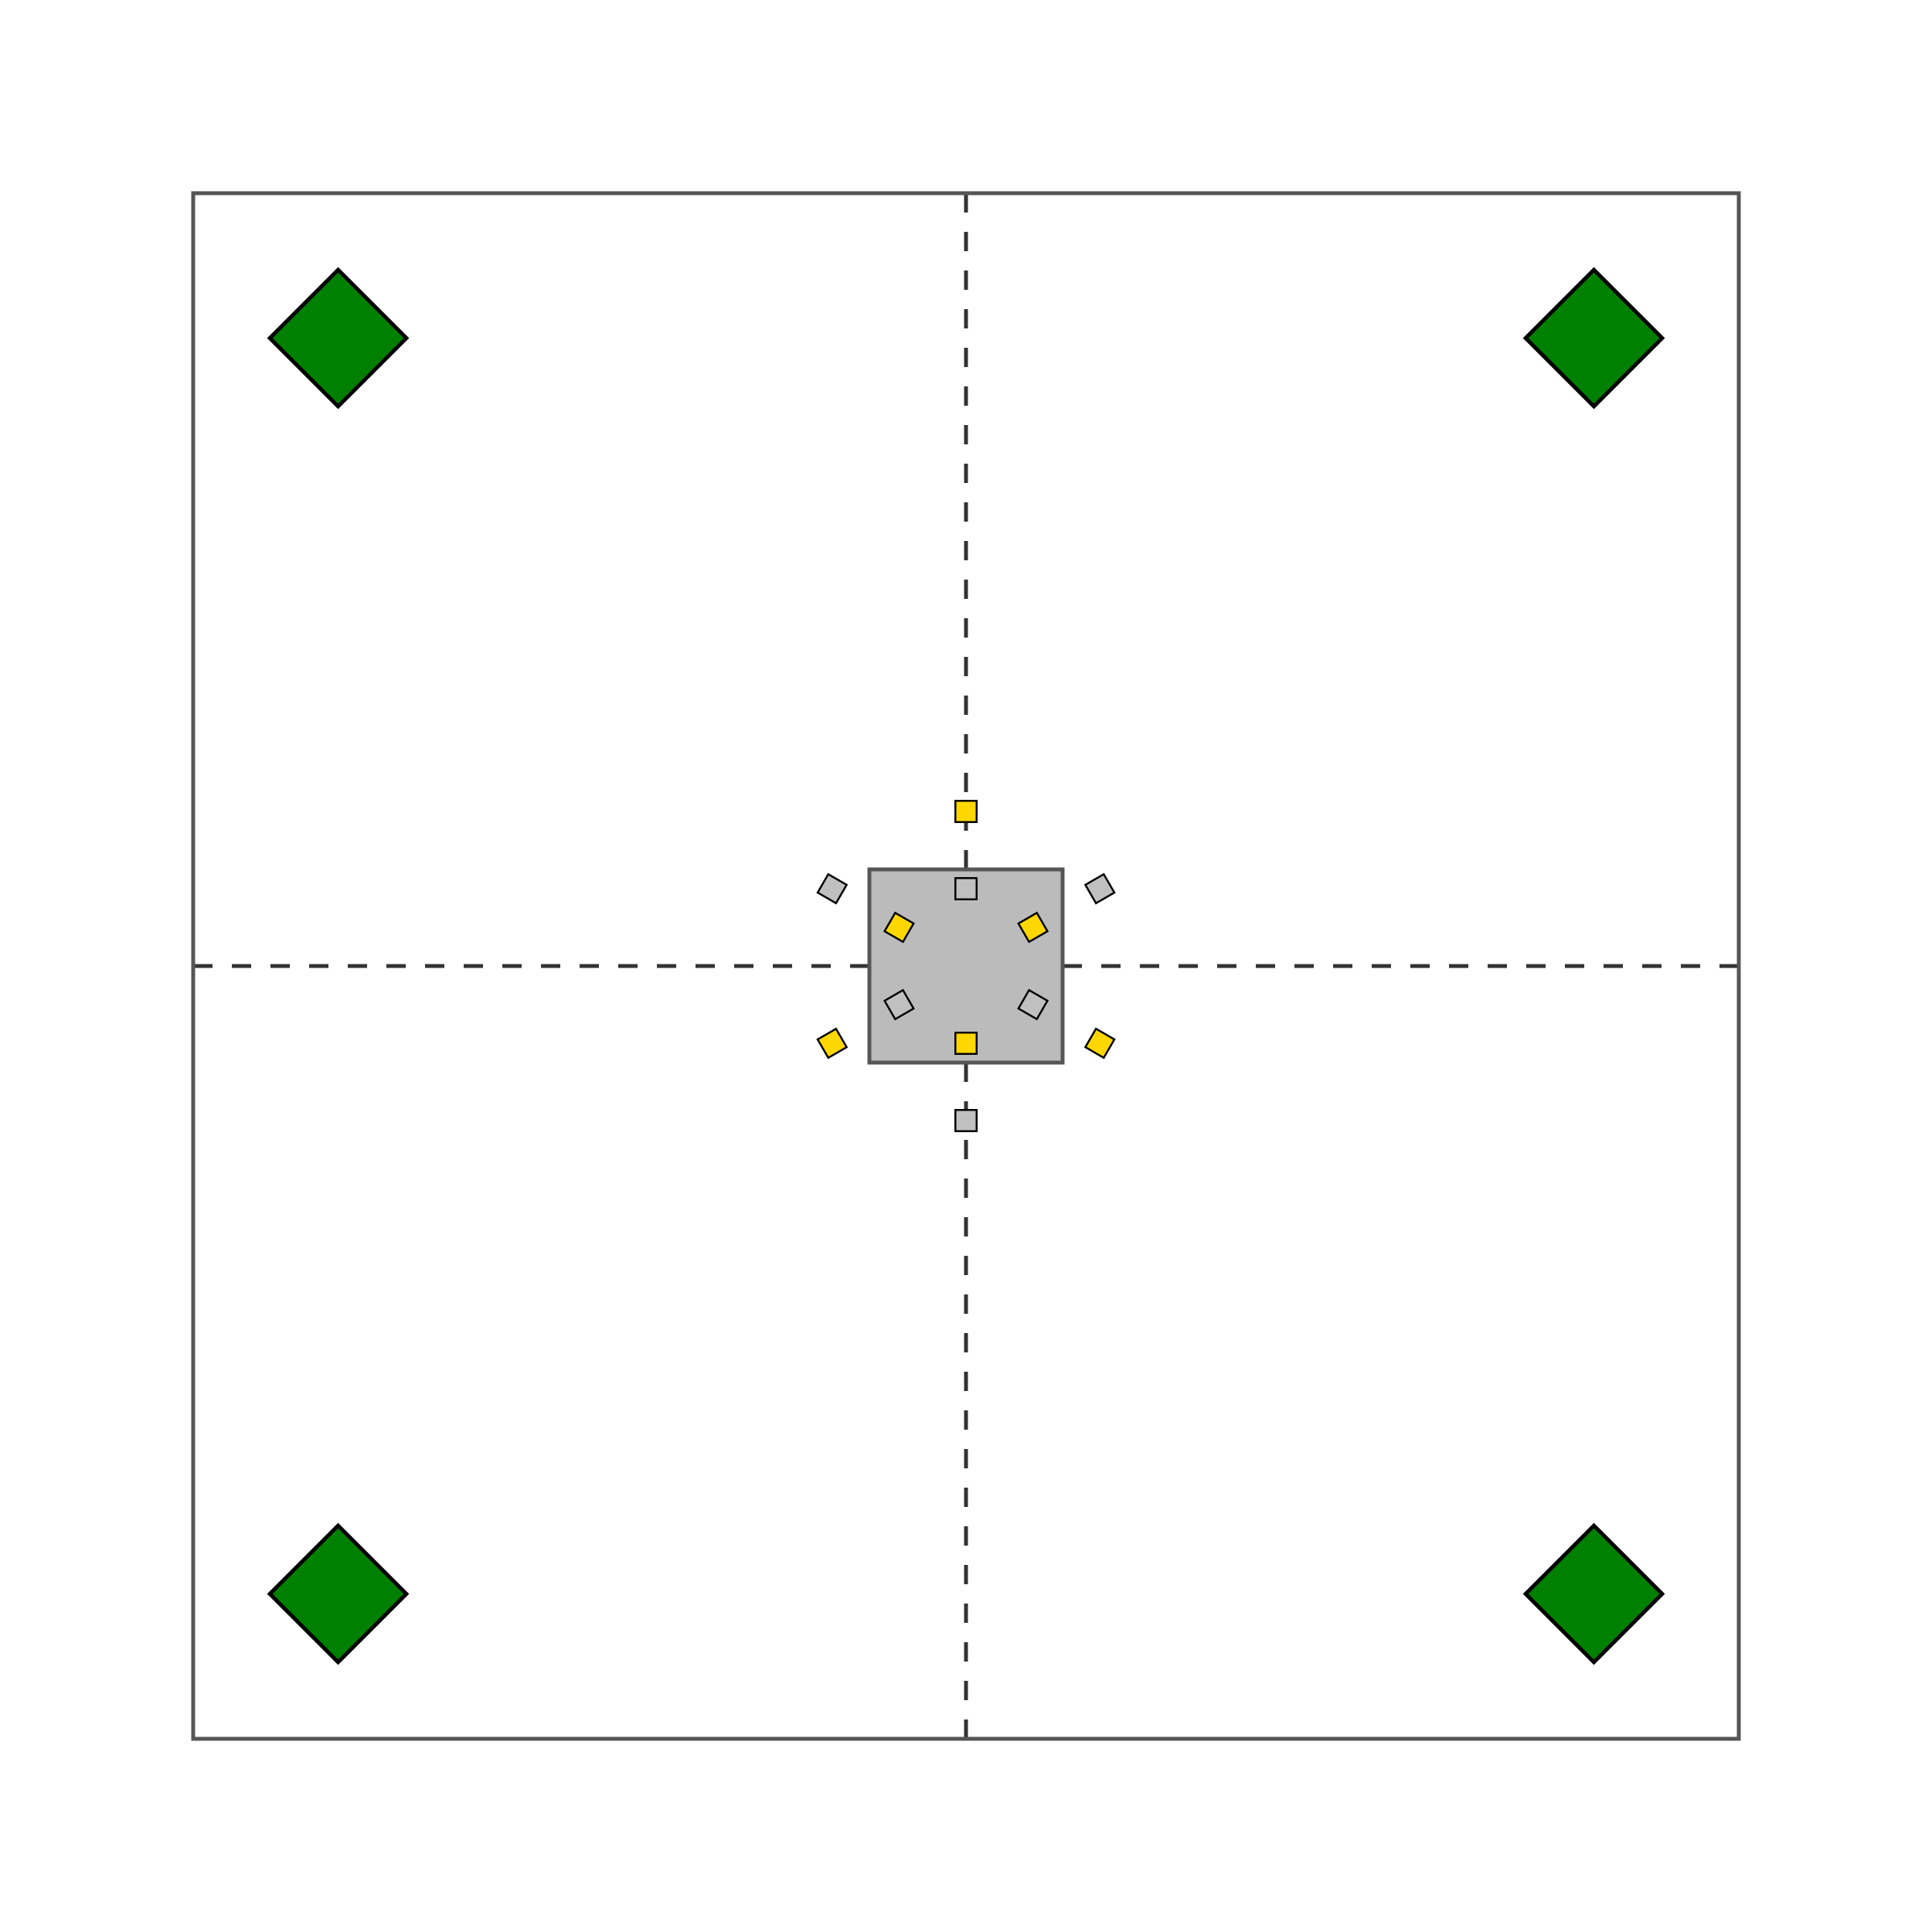
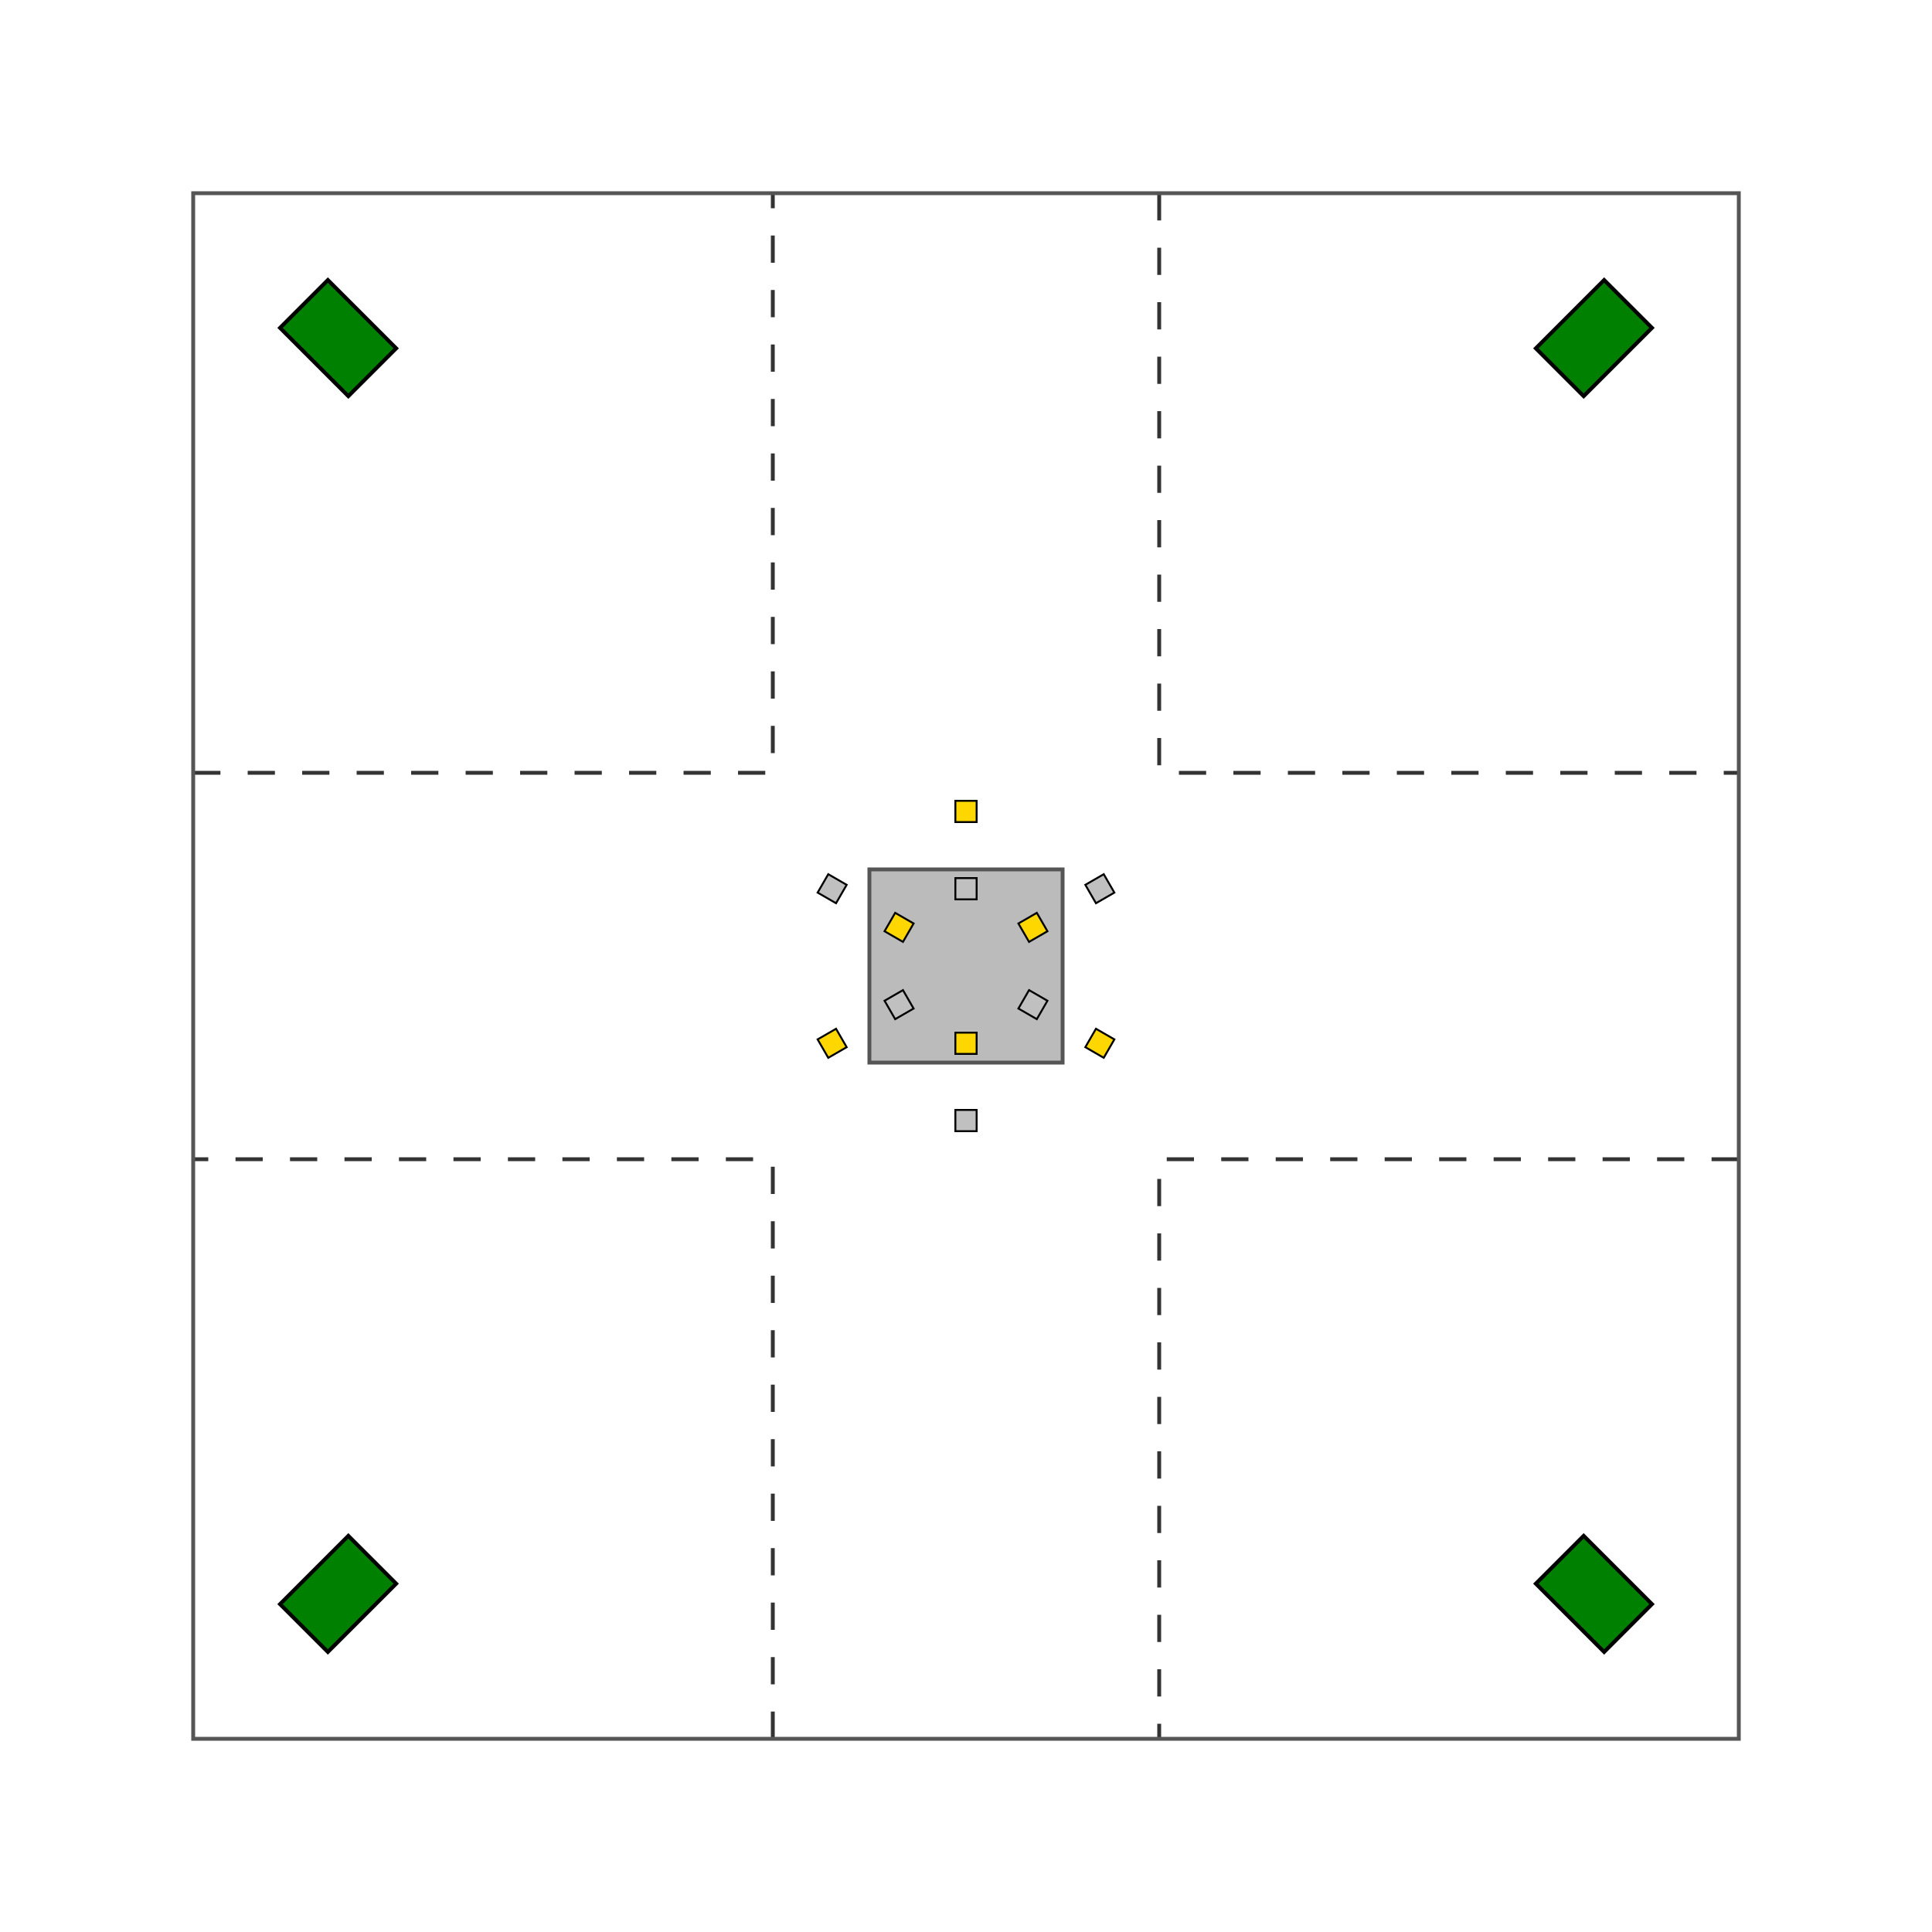
<svg xmlns="http://www.w3.org/2000/svg" xmlns:xlink="http://www.w3.org/1999/xlink" version="1.1" baseProfile="full" width="1000" height="1000">
  <style type="text/css">
    

      .arena-wall {
          fill: none;
          stroke: #555;
          stroke-width: .02;
      }

      .platform {
          fill: #bbb;
          stroke: #555;
          stroke-width: .02;
      }

      .token {
          stroke: black;
          stroke-width: 0.01;
      }

      #token-gold {
          fill: gold;
      }

      #token-silver {
          fill: silver;
      }

      #robot {
          fill: green;
          stroke: black;
          stroke-width: 0.02;
      }

      .zone-boundary {
          stroke: #333;
          stroke-width: 0.02;
-           stroke-dasharray: 0.1, 0.1;
+           stroke-dasharray: 0.141, 0.141;
+           fill: none;
      }

    
  </style>
  <defs>
    <rect width="0.11" height="0.11" x="-0.055" y="-0.055" id="token-gold" class="token" />
    <rect width="0.11" height="0.11" x="-0.055" y="-0.055" id="token-silver" class="token" />
-     <rect width="0.5" height="0.5" x="-0.25" y="-0.25" id="robot" />
+     <rect width="0.35" height="0.5" x="-0.175" y="-0.25" id="robot" />
    <g id="side-zone">
-       <g transform="translate(0.75 0.75) rotate(45)">
+       <g transform="translate(0.75 0.75) rotate(-45)">
        <use xlink:href="#robot" />
      </g>
-       <line x1="0" y1="4" x2="4" y2="4" class="zone-boundary" />
+       <path class="zone-boundary" d="M 0 3 h 3 v -3" />
    </g>
    <g id="token-set">
      <use x="4" y="3.2" xlink:href="#token-gold" />
      <use x="4" y="3.6" xlink:href="#token-silver" />
      <use x="4" y="4.4" xlink:href="#token-gold" />
      <use x="4" y="4.8" xlink:href="#token-silver" />
    </g>
  </defs>
  <rect width="100%" height="100%" fill="white" />
  <g id="arena" transform="translate(100 100) scale(100)">
    <use xlink:href="#side-zone" />
    <use xlink:href="#side-zone" transform="rotate(90 4 4)" />
    <use xlink:href="#side-zone" transform="rotate(180 4 4)" />
    <use xlink:href="#side-zone" transform="rotate(270 4 4)" />
    <rect width="1" height="1" x="3.5" y="3.5" class="platform" />
    <use xlink:href="#token-set" />
    <use xlink:href="#token-set" transform="rotate(120 4 4)" />
    <use xlink:href="#token-set" transform="rotate(240 4 4)" />
    <rect width="8" height="8" x="0" y="0" class="arena-wall" />
  </g>
</svg>
